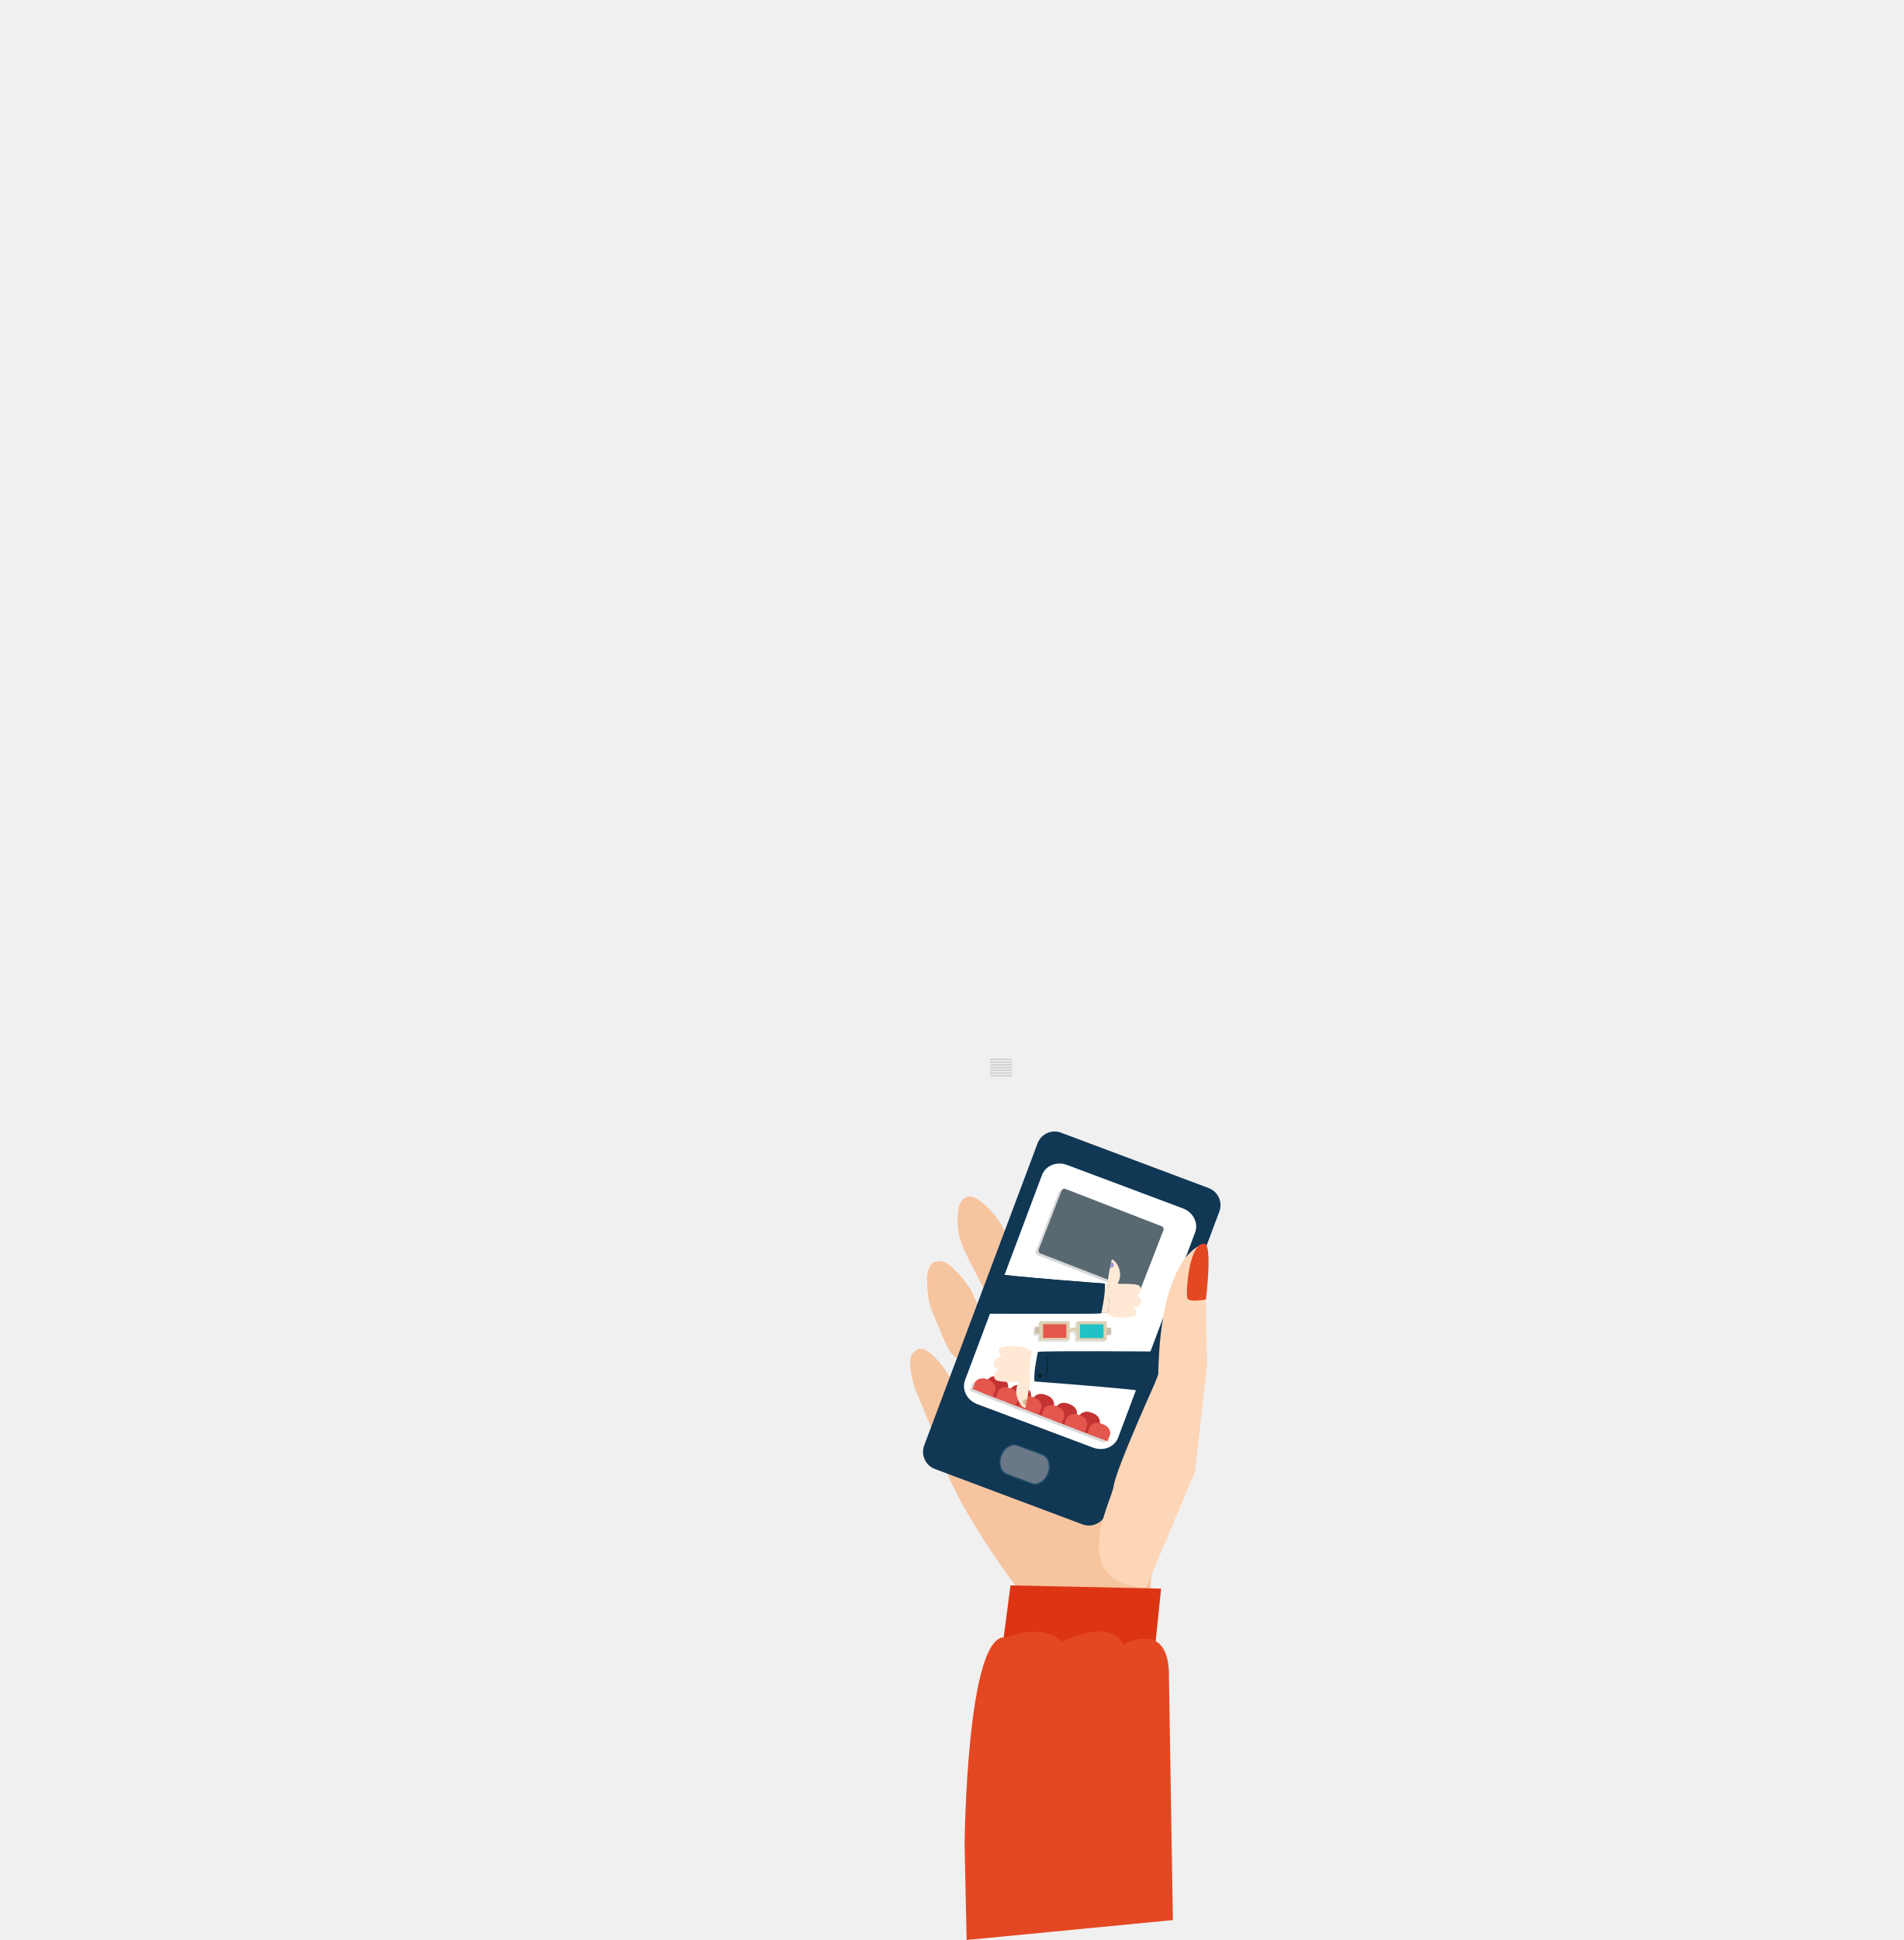
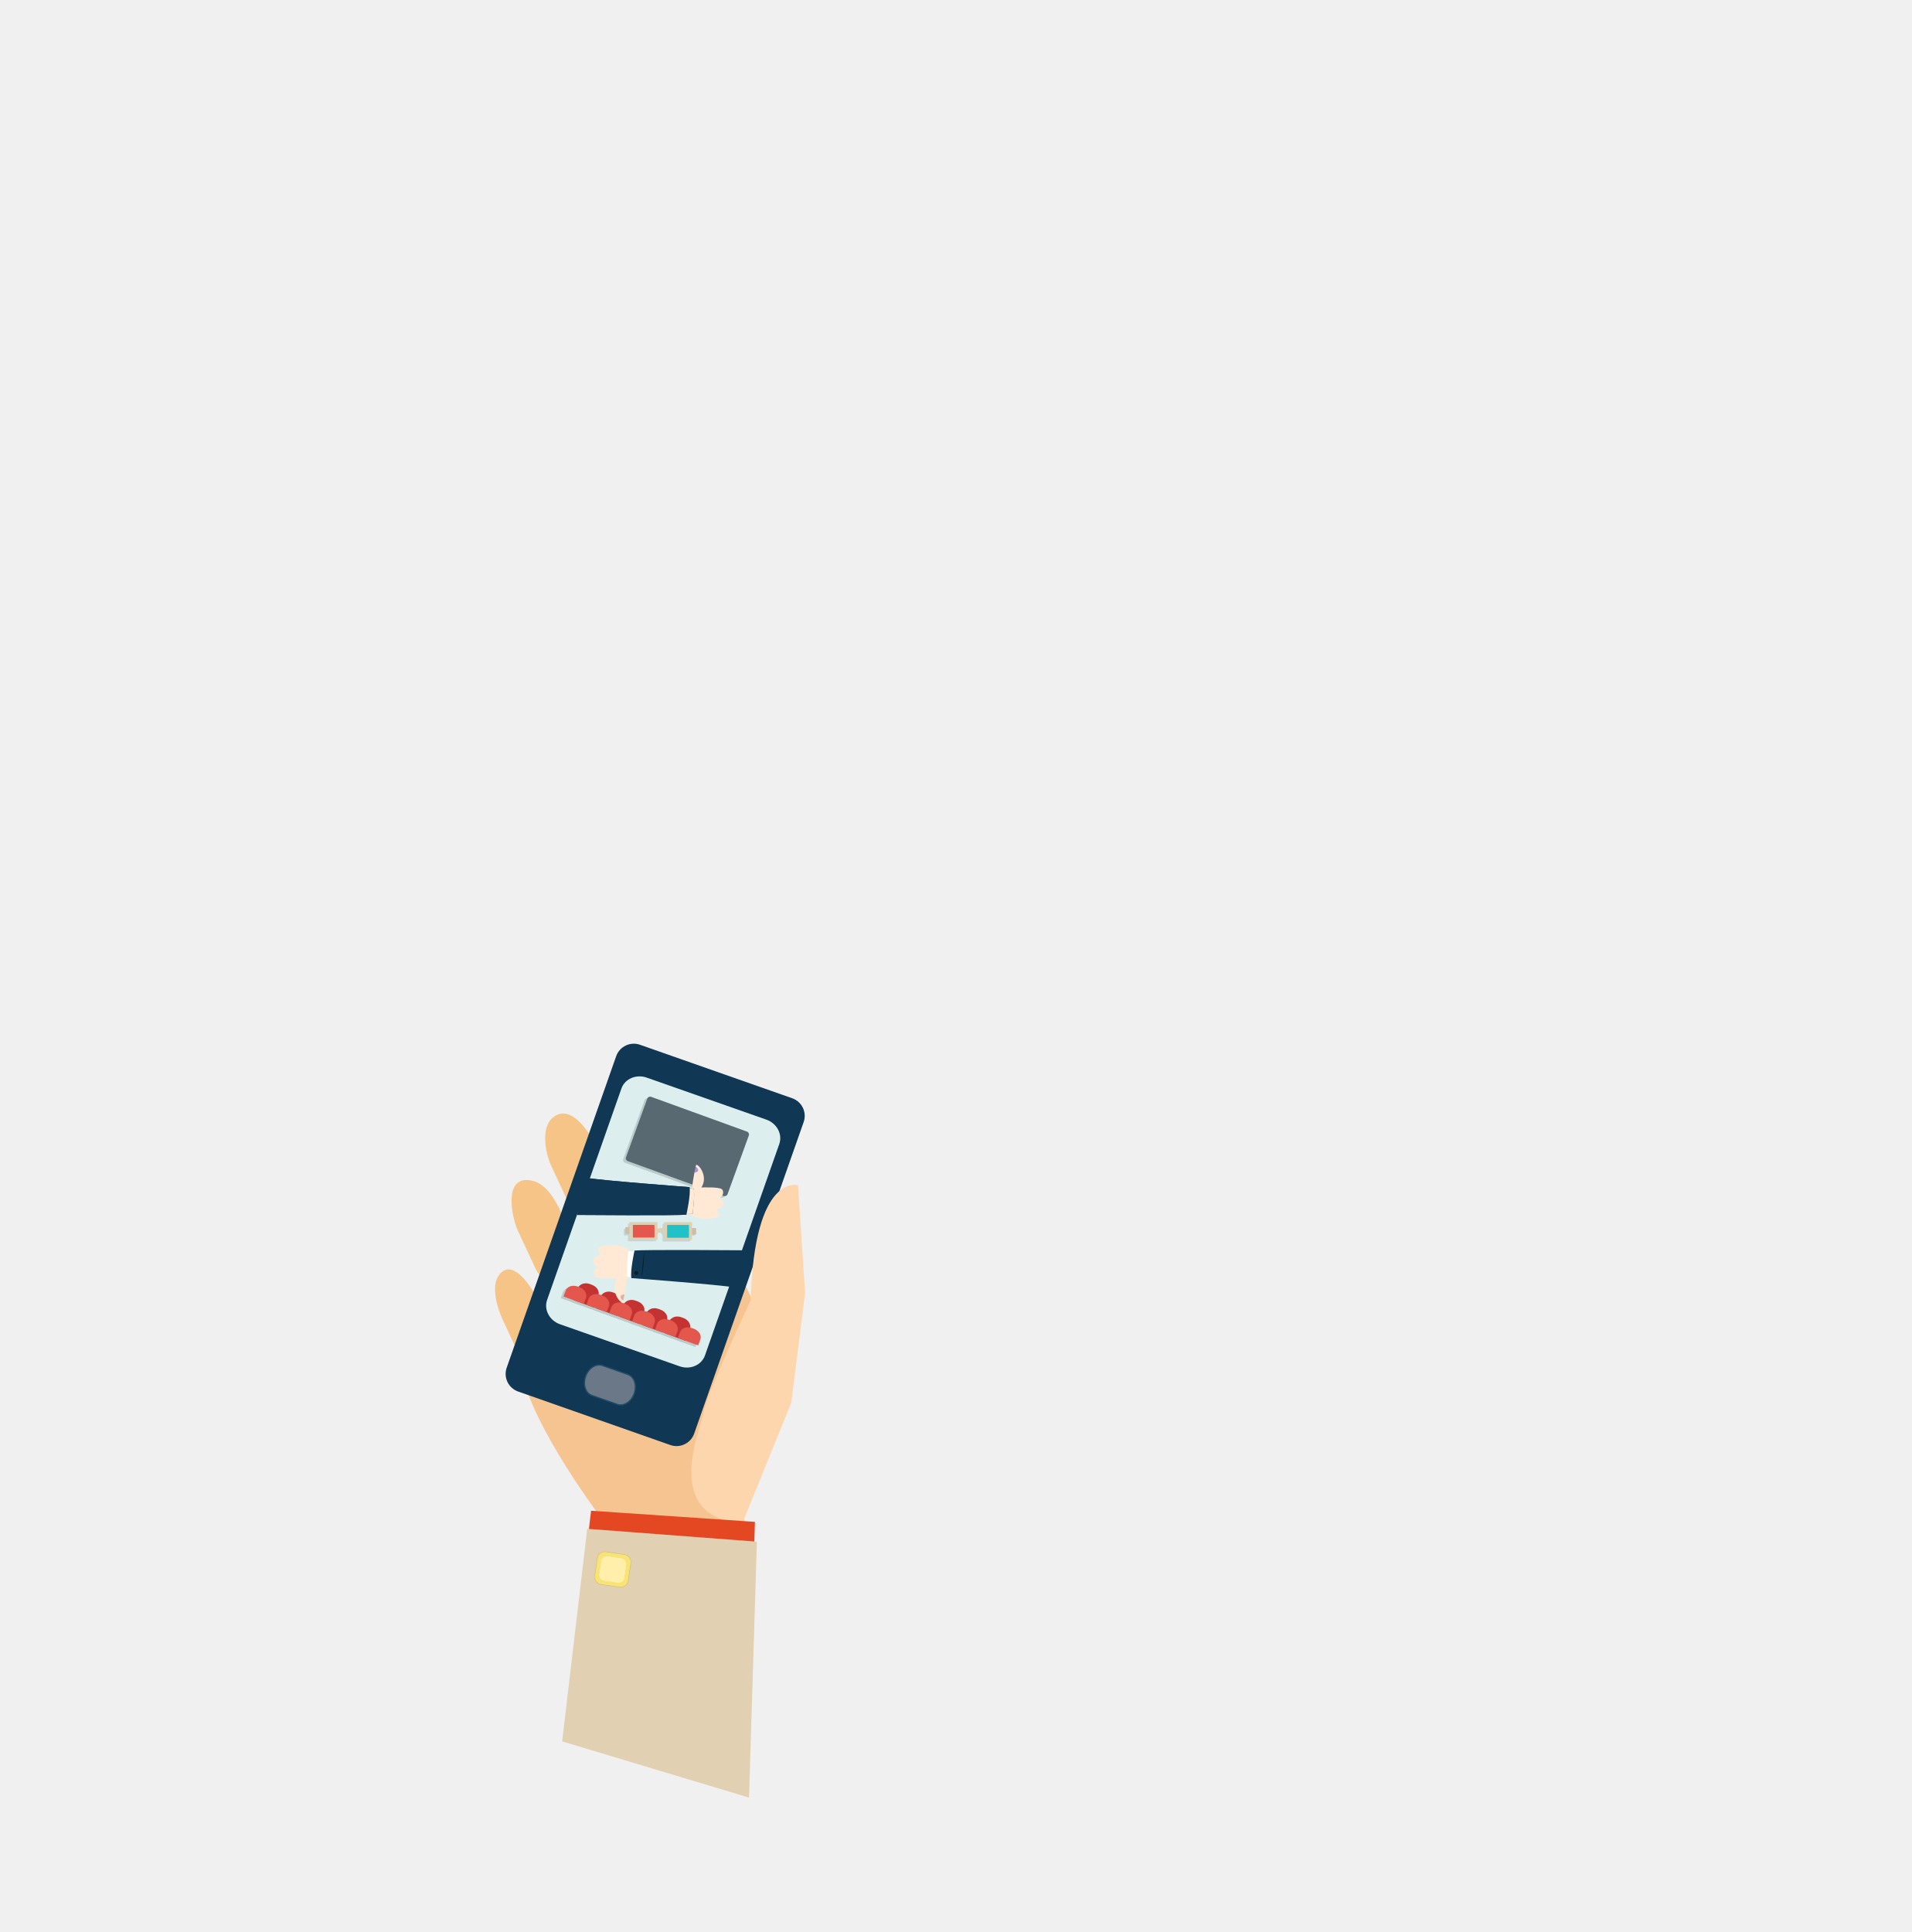
- <svg xmlns="http://www.w3.org/2000/svg" viewBox="0 0 3287.69 3349.34">
+ <svg xmlns="http://www.w3.org/2000/svg" viewBox="0 0 3487.78 3524.95">
  <defs>
-     <style>.cls-1{isolation:isolate;}.cls-2{fill:#f6c49f;}.cls-3{fill:#103754;}.cls-4{fill:#fff;}.cls-5{fill:#6b7887;}.cls-10,.cls-6{fill:none;}.cls-6{stroke:#214d68;stroke-width:2.26px;}.cls-7{fill:#fdd6b7;}.cls-8{fill:#dd3514;}.cls-9{fill:#e44822;}.cls-11{fill:#cfd1d2;}.cls-12,.cls-21{opacity:0.15;}.cls-12{mix-blend-mode:multiply;}.cls-13{fill:#596972;}.cls-14{fill:#c43232;}.cls-15{fill:#e3574c;}.cls-16,.cls-18{fill:#ffe8d4;}.cls-17{fill:#a297db;}.cls-18{stroke:#ffe8d4;stroke-width:0.25px;}.cls-19{fill:#ddb597;}.cls-20{fill:#02211f;}.cls-21{fill:#3f4244;}.cls-22{fill:#ccbea9;}.cls-23{fill:#ded0b3;}.cls-24{fill:#20c2c7;}</style>
+     <style>.cls-1{isolation:isolate;}.cls-2{fill:#f6c491;}.cls-3{fill:#f6c487;}.cls-4{fill:#103754;}.cls-5{fill:#dcefee;}.cls-6{fill:#6b7887;}.cls-13,.cls-7{fill:none;}.cls-7{stroke:#214d68;stroke-width:2.26px;}.cls-8{fill:#fdd6ad;}.cls-9{fill:#e44822;}.cls-10{fill:#e2d0b3;}.cls-11{fill:#f9e376;stroke:#c6b86d;stroke-width:0.74px;}.cls-12{fill:#ffefab;stroke:#fff;stroke-width:0.37px;}.cls-14,.cls-24{opacity:0.15;}.cls-14{mix-blend-mode:multiply;}.cls-15{fill:#596972;}.cls-16{fill:#c43232;}.cls-17{fill:#e3574c;}.cls-18,.cls-20{fill:#ffe8d4;}.cls-19{fill:#a297db;}.cls-20{stroke:#ffe8d4;stroke-width:0.25px;}.cls-21{fill:#ddb597;}.cls-22{fill:#fff;}.cls-23{fill:#02211f;}.cls-24{fill:#3f4244;}.cls-25{fill:#ccbea9;}.cls-26{fill:#ded0b3;}.cls-27{fill:#20c2c7;}</style>
  </defs>
  <g class="cls-1">
-     <g id="Layer_1" data-name="Layer 1">
-       <path class="cls-2" d="M212.65,824S71.91,639.71,72.52,553.51s73.2-45.13,73.2-45.13L375.34,297.15s83.68,155.73,88.6,169.6-21.55,362.12-21.55,362.12l-9.13,67.69-197.82-9Z" transform="translate(1543.73 1917.53)" />
-       <path class="cls-2" d="M41.52,411.89a23.88,23.88,0,0,0-9.3,7.15c-10.38,12.76.35,55.12,9.83,74.79,0,0,26.5,64.56,26.5,64.56,7.89,16.35,21,26.39,29.21,22.42l31.6-15.23c8.25-4,8.54-20.46.65-36.81L99.81,466.08C92.62,451.17,60,404.05,41.52,411.89Z" transform="translate(1543.73 1917.53)" />
-       <path class="cls-2" d="M71.19,260.73a13.48,13.48,0,0,0-5.72,3.37c-8.54,8.67-8.48,22.74-8.18,34.07,0.33,12.53,1.32,25.2,4.79,37.29,3.41,11.87,9,23.13,13.65,34.55,5.24,12.91,10.57,25.8,16.62,38.35,7.88,16.35,22,25.87,31.59,21.27L160.58,412c9.56-4.6,10.91-21.6,3-38L133.4,311.31c-7-13-16.38-24.19-26.73-34.68-6.21-6.29-13.23-13.72-22-15.9A26.06,26.06,0,0,0,71.19,260.73Z" transform="translate(1543.73 1917.53)" />
-       <path class="cls-2" d="M126,149a24.71,24.71,0,0,0-4.86,2.36c-7.65,5.12-9.94,16.36-10.86,25.27A123.08,123.08,0,0,0,111.62,211a106.17,106.17,0,0,0,5.48,19.57c8.21,20.81,19.74,40.81,29.56,61,0.92,1.9,1.86,3.8,2.79,5.7,8,16.3,22,26,31.23,21.56l35.53-16.86c9.27-4.39,10.32-21.19,2.35-37.48L188,201.91C178.63,182.71,143.87,142,126,149Z" transform="translate(1543.73 1917.53)" />
-       <path class="cls-3" d="M52.12,578a31.54,31.54,0,0,0,18.45,40.61l254.84,95.62A31.54,31.54,0,0,0,366,695.8L561.74,174.22a31.54,31.54,0,0,0-18.45-40.61L288.44,38a31.55,31.55,0,0,0-40.61,18.45Z" transform="translate(1543.73 1917.53)" />
-       <path class="cls-4" d="M122.69,465.12c-6.12,16.31,3.26,34.91,21,41.55l200.27,75.14c17.69,6.64,37-1.2,43.11-17.51l132.83-354c6.12-16.31-3.27-34.92-21-41.55L298.62,93.63c-17.68-6.63-37,1.21-43.1,17.52Z" transform="translate(1543.73 1917.53)" />
-       <path class="cls-5" d="M184.89,595.52c-5.19,13.84-.71,28.32,10,32.35l42.58,16c10.73,4,23.62-3.92,28.82-17.76h0c5.19-13.84.71-28.32-10-32.35l-42.58-16c-10.73-4-23.63,3.94-28.82,17.78h0Z" transform="translate(1543.73 1917.53)" />
-       <path class="cls-6" d="M184.89,595.52c-5.19,13.84-.71,28.32,10,32.35l42.58,16c10.73,4,23.62-3.92,28.82-17.76h0c5.19-13.84.71-28.32-10-32.35l-42.58-16c-10.73-4-23.63,3.94-28.82,17.78h0Z" transform="translate(1543.73 1917.53)" />
-       <path class="cls-7" d="M435,824.2l84.77-200.87,20.8-185.19L536,229.73S459.51,241,456.25,457.87c0,0-72.61,159-77.06,190.63C375.44,675.16,297.11,814.27,435,824.2Z" transform="translate(1543.73 1917.53)" />
-       <polygon class="cls-8" points="2004.9 2742.69 1744.85 2737.11 1698.06 3092.87 1963.26 3146.87 2004.9 2742.69" />
-       <path class="cls-9" d="M538.58,325.9s-28.84,5.69-32-1.9,2.24-96.46,29.39-94.27C550.35,230.89,538.58,325.9,538.58,325.9Z" transform="translate(1543.73 1917.53)" />
-       <path class="cls-9" d="M121.86,1266.87s3.25-371.44,72.22-357.23c0,0,56.74-26.8,96.63,7,0,0,84.71-42.83,104.68,5.64,0,0,81.17-47.6,79.36,56.46l6.81,418.68-356.2,34.38Z" transform="translate(1543.73 1917.53)" />
-       <rect class="cls-10" x="-1030.68" y="-1482.75" width="2261.58" height="2398.36" transform="translate(1800.63 1890.58) rotate(-50.87)" />
-       <rect class="cls-11" x="1709.66" y="1827.73" width="38.06" height="2.59" />
-       <rect class="cls-11" x="1709.66" y="1832.44" width="38.06" height="2.59" />
-       <rect class="cls-11" x="1709.66" y="1837.15" width="38.06" height="2.59" />
-       <rect class="cls-11" x="1709.66" y="1841.86" width="38.06" height="2.59" />
-       <rect class="cls-11" x="1709.66" y="1846.57" width="38.06" height="2.59" />
-       <rect class="cls-11" x="1709.66" y="1851.28" width="38.06" height="2.59" />
-       <rect class="cls-11" x="1709.66" y="1855.99" width="38.06" height="2.59" />
+     <g id="Layer_6" data-name="Layer 6">
+       <path class="cls-2" d="M205,865.61S61.11,673.43,63,580.24s84.16-52.95,84.16-52.95L398.54,302.24s88.21,169.59,93.34,184.67-20.76,397.77-20.76,397.77L455,953.38,228.68,934.62Z" transform="translate(885.81 1895.7)" />
+       <path class="cls-3" d="M35.93,421.45A24.37,24.37,0,0,0,25.77,429c-17,20.21-4.46,61.57,5.51,83,0,0,31.75,68.22,31.75,68.22,8.29,17.8,22.28,28.84,31.25,24.66l34.39-16c9-4.18,9.53-22,1.24-39.79L98.16,480.89C90.6,464.65,61.18,412.24,35.93,421.45Z" transform="translate(885.81 1895.7)" />
+       <path class="cls-3" d="M70,257.56c-35.11,5.17-21.39,69.8-10.79,92.57l31.75,68.22c8.29,17.79,23.43,28.3,33.84,23.46l39.88-18.56c10.4-4.84,12.12-23.2,3.83-41,0,0-31.75-68.22-31.76-68.22-10-21.45-26.16-49.48-51-55.38A42,42,0,0,0,70,257.56Z" transform="translate(885.81 1895.7)" />
+       <path class="cls-3" d="M132.74,137.49a30.58,30.58,0,0,0-5.68,2.71c-28.1,17-18.33,67.27-6.86,91.9l31.75,68.22c8.29,17.79,23.8,28.14,34.64,23.09l41.55-19.34c10.84-5,12.91-23.57,4.63-41.36L201,194.48C191.26,173.52,162.57,127,132.74,137.49Z" transform="translate(885.81 1895.7)" />
+       <path class="cls-4" d="M38.61,599.68a34.11,34.11,0,0,0,20.88,43.48l277.68,97.59a34.1,34.1,0,0,0,43.49-20.87L580.39,151.57a34.1,34.1,0,0,0-20.86-43.49L281.84,10.48a34.11,34.11,0,0,0-43.49,20.87Z" transform="translate(885.81 1895.7)" />
+       <path class="cls-5" d="M112.35,476c-6.25,17.77,4.32,37.67,23.6,44.45l218.22,76.69c19.29,6.77,40-2.13,46.22-19.91l135.55-385.7c6.25-17.77-4.32-37.68-23.6-44.45L294.11,70.42c-19.27-6.77-40,2.15-46.21,19.91Z" transform="translate(885.81 1895.7)" />
+       <path class="cls-6" d="M182.55,615.59c-5.3,15.08-.12,30.64,11.57,34.74l46.39,16.3c11.69,4.11,25.45-4.78,30.76-19.86h0c5.3-15.08.13-30.64-11.56-34.75l-46.4-16.31c-11.69-4.1-25.46,4.79-30.76,19.88h0Z" transform="translate(885.81 1895.7)" />
+       <path class="cls-7" d="M182.55,615.59c-5.3,15.08-.12,30.64,11.57,34.74l46.39,16.3c11.69,4.11,25.45-4.78,30.76-19.86h0c5.3-15.08.13-30.64-11.56-34.75l-46.4-16.31c-11.69-4.1-25.46,4.79-30.76,19.88h0Z" transform="translate(885.81 1895.7)" />
+       <path class="cls-8" d="M468.46,883.88l89.36-220.31L583,463.63,570.11,266.8s-79.75-24-86.43,210.39c0,0-80.82,170.83-86.1,205C393.14,711,319.46,871.13,468.46,883.88Z" transform="translate(885.81 1895.7)" />
+       <polygon class="cls-9" points="1377.29 2776.64 1078.36 2756.35 1032.61 3144.26 1362.89 3243.57 1377.29 2776.64" />
+       <polygon class="cls-10" points="1380.91 2812.79 1071.35 2789.31 1025.6 3177.21 1366.52 3279.72 1380.91 2812.79" />
+       <path class="cls-11" d="M253.64,940.68a13.59,13.59,0,0,1,11.44,15.45l-4.84,32.5a13.59,13.59,0,0,1-15.45,11.45L210.67,995a13.59,13.59,0,0,1-11.45-15.45l4.83-32.5a13.6,13.6,0,0,1,15.45-11.45Z" transform="translate(885.81 1895.7)" />
+       <path class="cls-12" d="M247.76,948.1a9.88,9.88,0,0,1,8.31,11.22l-3.51,23.61a9.87,9.87,0,0,1-11.22,8.32l-24.8-3.69a9.88,9.88,0,0,1-8.31-11.22l3.51-23.61A9.88,9.88,0,0,1,223,944.42Z" transform="translate(885.81 1895.7)" />
+       <rect class="cls-13" x="-438.65" y="-1356" width="2593.44" height="2445.55" transform="translate(1364.09 2543.37) rotate(-55.24)" />
    </g>
    <g id="Layer_2" data-name="Layer 2">
-       <g class="cls-12">
-         <path d="M420.81,311a5.24,5.24,0,0,1-6.78,3L247.87,249.54a5.24,5.24,0,0,1-3-6.78l39.44-101.65a5.24,5.24,0,0,1,6.78-3l166.16,64.48a5.24,5.24,0,0,1,3,6.78Z" transform="translate(1543.73 1917.53)" />
+       <g class="cls-14">
+         <path d="M306.37,100.3h113.9a5.48,5.48,0,0,1,5.48,5.48V292a5.47,5.47,0,0,1-5.47,5.47H306.37A5.48,5.48,0,0,1,300.9,292V105.78a5.48,5.48,0,0,1,5.48-5.48Z" transform="translate(938.22 2368.24) rotate(-70.05)" />
      </g>
-       <path class="cls-13" d="M425.81,308a5.24,5.24,0,0,1-6.78,3L252.87,246.54a5.24,5.24,0,0,1-3-6.78l39.44-101.65a5.24,5.24,0,0,1,6.78-3l166.16,64.48a5.24,5.24,0,0,1,3,6.78Z" transform="translate(1543.73 1917.53)" />
-       <g class="cls-12">
-         <path d="M183.21,503.91l8.17-21.06c2.72-7-2.11-15.41-10.77-18.77l-3.74-1.45c-8.67-3.36-17.9-.41-20.61,6.59l-8.17,21.06Z" transform="translate(1543.73 1917.53)" />
-         <path d="M222.81,519.28L231,498.22c2.72-7-2.11-15.41-10.77-18.77L216.48,478c-8.67-3.36-17.9-.41-20.61,6.59l-8.17,21.06Z" transform="translate(1543.73 1917.53)" />
-         <path d="M262.42,534.65l8.17-21.06c2.72-7-2.1-15.4-10.77-18.77l-3.74-1.45c-8.67-3.36-17.89-.41-20.61,6.59L227.3,521Z" transform="translate(1543.73 1917.53)" />
-         <path d="M302,550L310.2,529c2.72-7-2.1-15.4-10.77-18.77l-3.74-1.45c-8.67-3.36-17.9-.42-20.62,6.59l-8.17,21.06Z" transform="translate(1543.73 1917.53)" />
-         <path d="M341.63,565.39l8.17-21.06c2.72-7-2.11-15.41-10.77-18.77l-3.74-1.45c-8.66-3.36-17.89-.41-20.61,6.59l-8.17,21.06Z" transform="translate(1543.73 1917.53)" />
-         <path d="M165.65,497.1l4-10.38c2.72-7-2.11-15.41-10.77-18.77l-3.74-1.45c-8.67-3.36-17.89-.42-20.61,6.59l-4,10.38Z" transform="translate(1543.73 1917.53)" />
-         <path d="M205.25,512.47l4-10.38c2.72-7-2.1-15.41-10.77-18.77l-3.74-1.45c-8.67-3.36-17.89-.42-20.61,6.59l-4,10.38Z" transform="translate(1543.73 1917.53)" />
-         <path d="M244.86,527.84l4-10.38c2.72-7-2.1-15.41-10.77-18.77l-3.73-1.45c-8.67-3.36-17.89-.42-20.61,6.59l-4,10.38Z" transform="translate(1543.73 1917.53)" />
-         <path d="M284.47,543.21l4-10.38c2.72-7-2.11-15.41-10.78-18.77L274,512.6c-8.67-3.36-17.89-.41-20.61,6.59l-4,10.38Z" transform="translate(1543.73 1917.53)" />
-         <path d="M324.07,558.57l4-10.38c2.72-7-2.11-15.41-10.77-18.77L313.59,528c-8.67-3.36-17.89-.41-20.61,6.59l-4,10.38Z" transform="translate(1543.73 1917.53)" />
-         <path d="M363.67,573.94l4-10.38c2.72-7-2.1-15.41-10.77-18.77l-3.73-1.45c-8.67-3.36-17.89-.42-20.61,6.59l-4,10.38Z" transform="translate(1543.73 1917.53)" />
+       <path class="cls-15" d="M441.55,283.05a5.47,5.47,0,0,1-7,3.27l-175-63.54a5.47,5.47,0,0,1-3.28-7L295.1,108.71a5.47,5.47,0,0,1,7-3.28l175,63.54a5.48,5.48,0,0,1,3.28,7Z" transform="translate(885.81 1895.7)" />
+       <g class="cls-14">
+         <path d="M192.8,493l8.05-22.19c2.68-7.38-2.55-16-11.68-19.36L185.24,450c-9.13-3.32-18.7,0-21.38,7.35l-8.05,22.19Z" transform="translate(885.81 1895.7)" />
+         <path d="M234.52,508.1l8.05-22.19c2.68-7.38-2.55-16-11.68-19.36L227,465.13c-9.13-3.31-18.7,0-21.38,7.35l-8.05,22.19Z" transform="translate(885.81 1895.7)" />
+         <path d="M276.24,523.25l8.05-22.19c2.68-7.38-2.55-16-11.68-19.36l-3.94-1.43c-9.13-3.31-18.7,0-21.38,7.36l-8.05,22.19Z" transform="translate(885.81 1895.7)" />
+         <path d="M318,538.39L326,516.2c2.68-7.38-2.55-16-11.68-19.35l-3.94-1.43c-9.13-3.31-18.7,0-21.38,7.35L281,525Z" transform="translate(885.81 1895.7)" />
+         <path d="M359.68,553.54l8.05-22.19c2.68-7.38-2.55-16-11.68-19.36l-3.94-1.43c-9.13-3.31-18.7,0-21.38,7.36l-8.05,22.19Z" transform="translate(885.81 1895.7)" />
+         <path d="M174.3,486.24l4-10.94c2.68-7.38-2.55-16-11.68-19.36l-3.94-1.43c-9.13-3.31-18.7,0-21.38,7.36l-4,10.94Z" transform="translate(885.81 1895.7)" />
+         <path d="M216,501.39l4-10.94c2.68-7.38-2.55-16-11.68-19.36l-3.93-1.43c-9.13-3.31-18.7,0-21.38,7.36L179,488Z" transform="translate(885.81 1895.7)" />
+         <path d="M257.74,516.53l4-10.94c2.68-7.38-2.55-16-11.68-19.36l-3.93-1.43c-9.13-3.31-18.7,0-21.38,7.36l-4,10.94Z" transform="translate(885.81 1895.7)" />
+         <path d="M299.47,531.68l4-10.94c2.68-7.38-2.55-16-11.69-19.36L287.82,500c-9.13-3.31-18.7,0-21.38,7.36l-4,10.94Z" transform="translate(885.81 1895.7)" />
+         <path d="M341.18,546.82l4-10.94c2.68-7.38-2.55-16-11.68-19.36l-3.94-1.43c-9.13-3.32-18.7,0-21.38,7.36l-4,10.94Z" transform="translate(885.81 1895.7)" />
+         <path d="M382.9,562l4-10.94c2.68-7.38-2.55-16-11.68-19.36l-3.93-1.43c-9.13-3.32-18.7,0-21.38,7.36l-4,10.94Z" transform="translate(885.81 1895.7)" />
      </g>
-       <path class="cls-14" d="M188.21,500.91l8.17-21.06c2.72-7-2.11-15.41-10.77-18.77l-3.74-1.45c-8.67-3.36-17.9-.41-20.61,6.59l-8.17,21.06Z" transform="translate(1543.73 1917.53)" />
-       <path class="cls-14" d="M227.81,516.28L236,495.22c2.72-7-2.11-15.41-10.77-18.77L221.48,475c-8.67-3.36-17.9-.41-20.61,6.59l-8.17,21.06Z" transform="translate(1543.73 1917.53)" />
-       <path class="cls-14" d="M267.42,531.65l8.17-21.06c2.72-7-2.1-15.4-10.77-18.77l-3.74-1.45c-8.67-3.36-17.89-.41-20.61,6.59L232.3,518Z" transform="translate(1543.73 1917.53)" />
-       <path class="cls-14" d="M307,547L315.2,526c2.72-7-2.1-15.4-10.77-18.77l-3.74-1.45c-8.67-3.36-17.9-.42-20.62,6.59l-8.17,21.06Z" transform="translate(1543.73 1917.53)" />
-       <path class="cls-14" d="M346.63,562.39l8.17-21.06c2.72-7-2.11-15.41-10.77-18.77l-3.74-1.45c-8.66-3.36-17.89-.41-20.61,6.59l-8.17,21.06Z" transform="translate(1543.73 1917.53)" />
-       <path class="cls-15" d="M170.65,494.1l4-10.38c2.72-7-2.11-15.41-10.77-18.77l-3.74-1.45c-8.67-3.36-17.89-.42-20.61,6.59l-4,10.38Z" transform="translate(1543.73 1917.53)" />
-       <path class="cls-15" d="M210.25,509.47l4-10.38c2.72-7-2.1-15.41-10.77-18.77l-3.74-1.45c-8.67-3.36-17.89-.42-20.61,6.59l-4,10.38Z" transform="translate(1543.73 1917.53)" />
-       <path class="cls-15" d="M249.86,524.84l4-10.38c2.72-7-2.1-15.41-10.77-18.77l-3.73-1.45c-8.67-3.36-17.89-.42-20.61,6.59l-4,10.38Z" transform="translate(1543.73 1917.53)" />
-       <path class="cls-15" d="M289.47,540.21l4-10.38c2.72-7-2.11-15.41-10.78-18.77L279,509.6c-8.67-3.36-17.89-.41-20.61,6.59l-4,10.38Z" transform="translate(1543.73 1917.53)" />
-       <path class="cls-15" d="M329.07,555.57l4-10.38c2.72-7-2.11-15.41-10.77-18.77L318.59,525c-8.67-3.36-17.89-.41-20.61,6.59l-4,10.38Z" transform="translate(1543.73 1917.53)" />
-       <path class="cls-15" d="M368.67,570.94l4-10.38c2.72-7-2.1-15.41-10.77-18.77l-3.73-1.45c-8.67-3.36-17.89-.42-20.61,6.59l-4,10.38Z" transform="translate(1543.73 1917.53)" />
-       <path class="cls-16" d="M367.57,305.25s2.32-18.55,5.19-33.88c9.75-3.05,4.18-8.63,2.17-10.32,0.34-1.38.68-2.67,1-3.82,4.62-1.95,23,21.45,9.78,41.95,0,0,32.65-1.34,37.87,3.12s2,13.95-5.22,17c10.46,2.37,13.16,18.84-4.47,20.45,0,0,5.94,7,4.14,12.55s-43.35,9.12-53.8-4.77C356.52,330.13,367.57,305.25,367.57,305.25Z" transform="translate(1543.73 1917.53)" />
-       <path class="cls-17" d="M372.76,271.37c0.7-3.74,1.43-7.28,2.17-10.32C378.27,260.84,384.94,270.9,372.76,271.37Z" transform="translate(1543.73 1917.53)" />
-       <path class="cls-3" d="M371.41,301.06s-160-10-190.37-15.38c0,0-8.06,48.42-9.5,60.57,0,0,185.77,4,197.88,1.8C369.41,348.06,374.07,314.39,371.41,301.06Z" transform="translate(1543.73 1917.53)" />
-       <path class="cls-3" d="M363.69,298.51S200.79,286.42,170.38,281c0,0-13.82,57-15.26,69.17,0,0,190.7,1.52,202.8-.63C357.92,349.57,366.35,311.85,363.69,298.51Z" transform="translate(1543.73 1917.53)" />
-       <path class="cls-18" d="M371.41,301.06s-160-10-190.37-15.38c0,0-8.06,48.42-9.5,60.57,0,0,185.77,4,197.88,1.8C369.41,348.06,374.07,314.39,371.41,301.06Z" transform="translate(1543.73 1917.53)" />
-       <path class="cls-3" d="M363.69,298.51S200.79,286.42,170.38,281c0,0-13.82,57-15.26,69.17,0,0,190.7,1.52,202.8-.63C357.92,349.57,366.35,311.85,363.69,298.51Z" transform="translate(1543.73 1917.53)" />
-       <path class="cls-16" d="M235.39,461.9s-2.39,19.72-5.38,36c-10.4,3.2-4.42,9.16-2.27,11-0.35,1.47-.71,2.84-1.06,4.05C221.75,515,202,490,216,468.26c0,0-34.86,1.27-40.45-3.51s-2.21-14.85,5.49-18c-11.18-2.57-14.14-20.11,4.68-21.74,0,0-6.38-7.52-4.48-13.37s46.24-9.49,57.46,5.34C247.07,435.49,235.39,461.9,235.39,461.9Z" transform="translate(1543.73 1917.53)" />
-       <path class="cls-19" d="M230,497.92c-0.73,4-1.49,7.74-2.27,11C224.18,509.1,217,498.37,230,497.92Z" transform="translate(1543.73 1917.53)" />
-       <path class="cls-4" d="M235,465s160,10,190.37,15.38c0,0,8.06-48.42,9.5-60.57,0,0-185.77-4-197.88-1.8C237,418,232.34,451.66,235,465Z" transform="translate(1543.73 1917.53)" />
-       <path class="cls-3" d="M242.72,467.55S405.62,479.64,436,485c0,0,13.82-57,15.26-69.17,0,0-190.7-1.52-202.8.63C248.49,416.49,240.06,454.21,242.72,467.55Z" transform="translate(1543.73 1917.53)" />
-       <path class="cls-20" d="M261.68,465.16s2.48-34,4.87-45.56C266.54,419.59,265.27,456.44,261.68,465.16Z" transform="translate(1543.73 1917.53)" />
-       <circle class="cls-20" cx="251.83" cy="457.99" r="3.68" transform="translate(1387.11 2049.42) rotate(-22.59)" />
-       <path class="cls-21" d="M371.22,376.31h-6.6v-8.6a1,1,0,0,0-1-1H313.5a1,1,0,0,0-1,1v11.58a11,11,0,0,0-5.9-1.74,11.21,11.21,0,0,0-6.17,1.9v-12a1,1,0,0,0-1-1H249.31a1,1,0,0,0-1,1v8.6h-6.77a1,1,0,0,0-1,1v10.27a1,1,0,0,0,1,1h6.77v9.86a1,1,0,0,0,1,1h50.11a1,1,0,0,0,1-1v-9.61h0.21c0-3.25,3.15-5.67,6-5.67a6,6,0,0,1,5.78,5.67h0.12v9.86a1,1,0,0,0,1,1h50.12a1,1,0,0,0,1-1v-9.86h6.6a1,1,0,0,0,1-1V377.31A1,1,0,0,0,371.22,376.31Z" transform="translate(1543.73 1917.53)" />
-       <rect class="cls-22" x="1787.08" y="2290.53" width="9.02" height="12.28" rx="1" ry="1" />
-       <path class="cls-22" d="M375,385.82a1,1,0,0,1-1,1h-7a1,1,0,0,1-1-1V375.55a1,1,0,0,1,1-1h7a1,1,0,0,1,1,1v10.27Z" transform="translate(1543.73 1917.53)" />
-       <rect class="cls-23" x="1794.84" y="2280.93" width="52.12" height="32.74" rx="1" ry="1" />
-       <rect class="cls-23" x="1859.03" y="2281.17" width="52.12" height="32.74" rx="1" ry="1" />
-       <path class="cls-23" d="M320.55,385.53h-5.37a6,6,0,0,0-5.78-5.67c-2.81,0-6,2.42-6,5.67h-5.37c0-5.89,5.29-11,11.33-11A11.25,11.25,0,0,1,320.55,385.53Z" transform="translate(1543.73 1917.53)" />
-       <path class="cls-15" d="M1802.15,2286.19h38.18a1,1,0,0,1,1,1v21.64a1,1,0,0,1-1,1h-38.18a1,1,0,0,1-1-1v-21.64A1,1,0,0,1,1802.15,2286.19Z" />
-       <rect class="cls-24" x="1864.78" y="2286.29" width="40.63" height="23.86" rx="0.97" ry="0.97" />
+       <path class="cls-16" d="M197.8,490l8.05-22.19c2.68-7.38-2.55-16-11.68-19.36L190.24,447c-9.13-3.32-18.7,0-21.38,7.35l-8.05,22.19Z" transform="translate(885.81 1895.7)" />
+       <path class="cls-16" d="M239.52,505.1l8.05-22.19c2.68-7.38-2.55-16-11.68-19.36L232,462.13c-9.13-3.31-18.7,0-21.38,7.35l-8.05,22.19Z" transform="translate(885.81 1895.7)" />
+       <path class="cls-16" d="M281.24,520.25l8.05-22.19c2.68-7.38-2.55-16-11.68-19.36l-3.94-1.43c-9.13-3.31-18.7,0-21.38,7.36l-8.05,22.19Z" transform="translate(885.81 1895.7)" />
+       <path class="cls-16" d="M323,535.39L331,513.2c2.68-7.38-2.55-16-11.68-19.35l-3.94-1.43c-9.13-3.31-18.7,0-21.38,7.35L286,522Z" transform="translate(885.81 1895.7)" />
+       <path class="cls-16" d="M364.68,550.54l8.05-22.19c2.68-7.38-2.55-16-11.68-19.36l-3.94-1.43c-9.13-3.31-18.7,0-21.38,7.36l-8.05,22.19Z" transform="translate(885.81 1895.7)" />
+       <path class="cls-17" d="M179.3,483.24l4-10.94c2.68-7.38-2.55-16-11.68-19.36l-3.94-1.43c-9.13-3.31-18.7,0-21.38,7.36l-4,10.94Z" transform="translate(885.81 1895.7)" />
+       <path class="cls-17" d="M221,498.39l4-10.94c2.68-7.38-2.55-16-11.68-19.36l-3.93-1.43c-9.13-3.31-18.7,0-21.38,7.36L184,485Z" transform="translate(885.81 1895.7)" />
+       <path class="cls-17" d="M262.74,513.53l4-10.94c2.68-7.38-2.55-16-11.68-19.36l-3.93-1.43c-9.13-3.31-18.7,0-21.38,7.36l-4,10.94Z" transform="translate(885.81 1895.7)" />
+       <path class="cls-17" d="M304.47,528.68l4-10.94c2.68-7.38-2.55-16-11.69-19.36L292.82,497c-9.13-3.31-18.7,0-21.38,7.36l-4,10.94Z" transform="translate(885.81 1895.7)" />
+       <path class="cls-17" d="M346.18,543.82l4-10.94c2.68-7.38-2.55-16-11.68-19.36l-3.94-1.43c-9.13-3.32-18.7,0-21.38,7.36l-4,10.94Z" transform="translate(885.81 1895.7)" />
+       <path class="cls-17" d="M387.9,559l4-10.94c2.68-7.38-2.55-16-11.68-19.36l-3.93-1.43c-9.13-3.32-18.7,0-21.38,7.36l-4,10.94Z" transform="translate(885.81 1895.7)" />
+       <path class="cls-18" d="M376,276.81s2.28-18.22,5.1-33.27c9.58-3,4.11-8.47,2.13-10.13,0.33-1.36.66-2.63,1-3.75,4.54-1.91,22.63,21.07,9.61,41.2,0,0,32.07-1.31,37.2,3.07s2,13.7-5.12,16.69c10.27,2.33,12.93,18.51-4.39,20.09,0,0,5.84,6.92,4.06,12.32s-42.57,9-52.84-4.69C365.13,301.24,376,276.81,376,276.81Z" transform="translate(885.81 1895.7)" />
+       <path class="cls-19" d="M381.08,243.53c0.69-3.67,1.41-7.15,2.13-10.13C386.49,233.18,393,243.06,381.08,243.53Z" transform="translate(885.81 1895.7)" />
+       <path class="cls-4" d="M379.75,272.69s-157.11-9.8-187-15.1c0,0-7.92,47.56-9.33,59.49,0,0,182.46,3.88,194.35,1.77C377.79,318.85,382.37,285.79,379.75,272.69Z" transform="translate(885.81 1895.7)" />
+       <path class="cls-4" d="M372.17,270.19s-160-11.87-189.86-17.18c0,0-13.58,56-15,67.94,0,0,187.3,1.5,199.19-.61C366.51,320.33,374.79,283.28,372.17,270.19Z" transform="translate(885.81 1895.7)" />
+       <path class="cls-20" d="M379.75,272.69s-157.11-9.8-187-15.1c0,0-7.92,47.56-9.33,59.49,0,0,182.46,3.88,194.35,1.77C377.79,318.85,382.37,285.79,379.75,272.69Z" transform="translate(885.81 1895.7)" />
+       <path class="cls-4" d="M372.17,270.19s-160-11.87-189.86-17.18c0,0-13.58,56-15,67.94,0,0,187.3,1.5,199.19-.61C366.51,320.33,374.79,283.28,372.17,270.19Z" transform="translate(885.81 1895.7)" />
+       <path class="cls-18" d="M258.93,430.67S256.59,450,253.65,466c-10.21,3.14-4.34,9-2.23,10.77-0.35,1.44-.7,2.79-1,4-4.84,2-24.27-22.53-10.46-43.88,0,0-34.23,1.24-39.73-3.44s-2.17-14.58,5.39-17.73c-11-2.52-13.89-19.75,4.59-21.35,0,0-6.27-7.39-4.4-13.13s45.41-9.32,56.43,5.24C270.4,404.72,258.93,430.67,258.93,430.67Z" transform="translate(885.81 1895.7)" />
+       <path class="cls-21" d="M253.65,466c-0.72,3.9-1.47,7.6-2.23,10.77C247.92,477,240.87,466.48,253.65,466Z" transform="translate(885.81 1895.7)" />
+       <path class="cls-22" d="M258.55,433.7s157.11,9.8,187,15.1c0,0,7.92-47.56,9.33-59.49,0,0-182.46-3.88-194.35-1.77C260.51,387.54,255.94,420.61,258.55,433.7Z" transform="translate(885.81 1895.7)" />
+       <path class="cls-4" d="M266.13,436.21s160,11.87,189.86,17.18c0,0,13.58-56,15-67.94,0,0-187.3-1.5-199.19.61C271.79,386.06,263.52,423.11,266.13,436.21Z" transform="translate(885.81 1895.7)" />
+       <path class="cls-23" d="M284.75,433.86s2.44-33.34,4.78-44.75C289.53,389.11,288.28,425.3,284.75,433.86Z" transform="translate(885.81 1895.7)" />
+       <circle class="cls-23" cx="275.08" cy="426.82" r="3.61" transform="translate(742.95 2034.14) rotate(-22.59)" />
+       <path class="cls-24" d="M380.55,346.6h-6.48v-8.45a1,1,0,0,0-1-1H323.86a1,1,0,0,0-1,1v11.37a10.8,10.8,0,0,0-5.79-1.71,11,11,0,0,0-6.06,1.87V337.9a1,1,0,0,0-1-1H260.82a1,1,0,0,0-1,1v8.45h-6.65a1,1,0,0,0-1,1v10.09a1,1,0,0,0,1,1h6.65v9.68a1,1,0,0,0,1,1H310a1,1,0,0,0,1-1v-9.44h0.21c0-3.19,3.09-5.57,5.85-5.57a5.84,5.84,0,0,1,5.67,5.57h0.12v9.68a1,1,0,0,0,1,1h49.22a1,1,0,0,0,1-1v-9.68h6.48a1,1,0,0,0,1-1V347.58A1,1,0,0,0,380.55,346.6Z" transform="translate(885.81 1895.7)" />
+       <path class="cls-25" d="M1141.76,2239.05h6.89a1,1,0,0,1,1,1v10.09a1,1,0,0,1-1,1h-6.89a1,1,0,0,1-1-1V2240A1,1,0,0,1,1141.76,2239.05Z" />
+       <path class="cls-25" d="M1262.23,2240.57h6.89a1,1,0,0,1,1,1v10.09a1,1,0,0,1-1,1h-6.89a1,1,0,0,1-1-1v-10.09A1,1,0,0,1,1262.23,2240.57Z" />
+       <path class="cls-26" d="M1149.38,2229.62h49.22a1,1,0,0,1,1,1v30.19a1,1,0,0,1-1,1h-49.22a1,1,0,0,1-1-1V2230.6A1,1,0,0,1,1149.38,2229.62Z" />
+       <path class="cls-26" d="M1212.43,2229.86h49.22a1,1,0,0,1,1,1V2261a1,1,0,0,1-1,1h-49.22a1,1,0,0,1-1-1v-30.19A1,1,0,0,1,1212.43,2229.86Z" />
+       <path class="cls-26" d="M330.79,355.66h-5.28a5.84,5.84,0,0,0-5.67-5.57c-2.76,0-5.85,2.38-5.85,5.57h-5.28c0-5.78,5.2-10.85,11.13-10.85A11,11,0,0,1,330.79,355.66Z" transform="translate(885.81 1895.7)" />
+       <rect class="cls-17" x="1154.64" y="2234.79" width="39.38" height="23.13" rx="0.94" ry="0.94" />
+       <rect class="cls-27" x="1217.09" y="2234.88" width="39.91" height="23.43" rx="0.95" ry="0.95" />
    </g>
  </g>
</svg>
